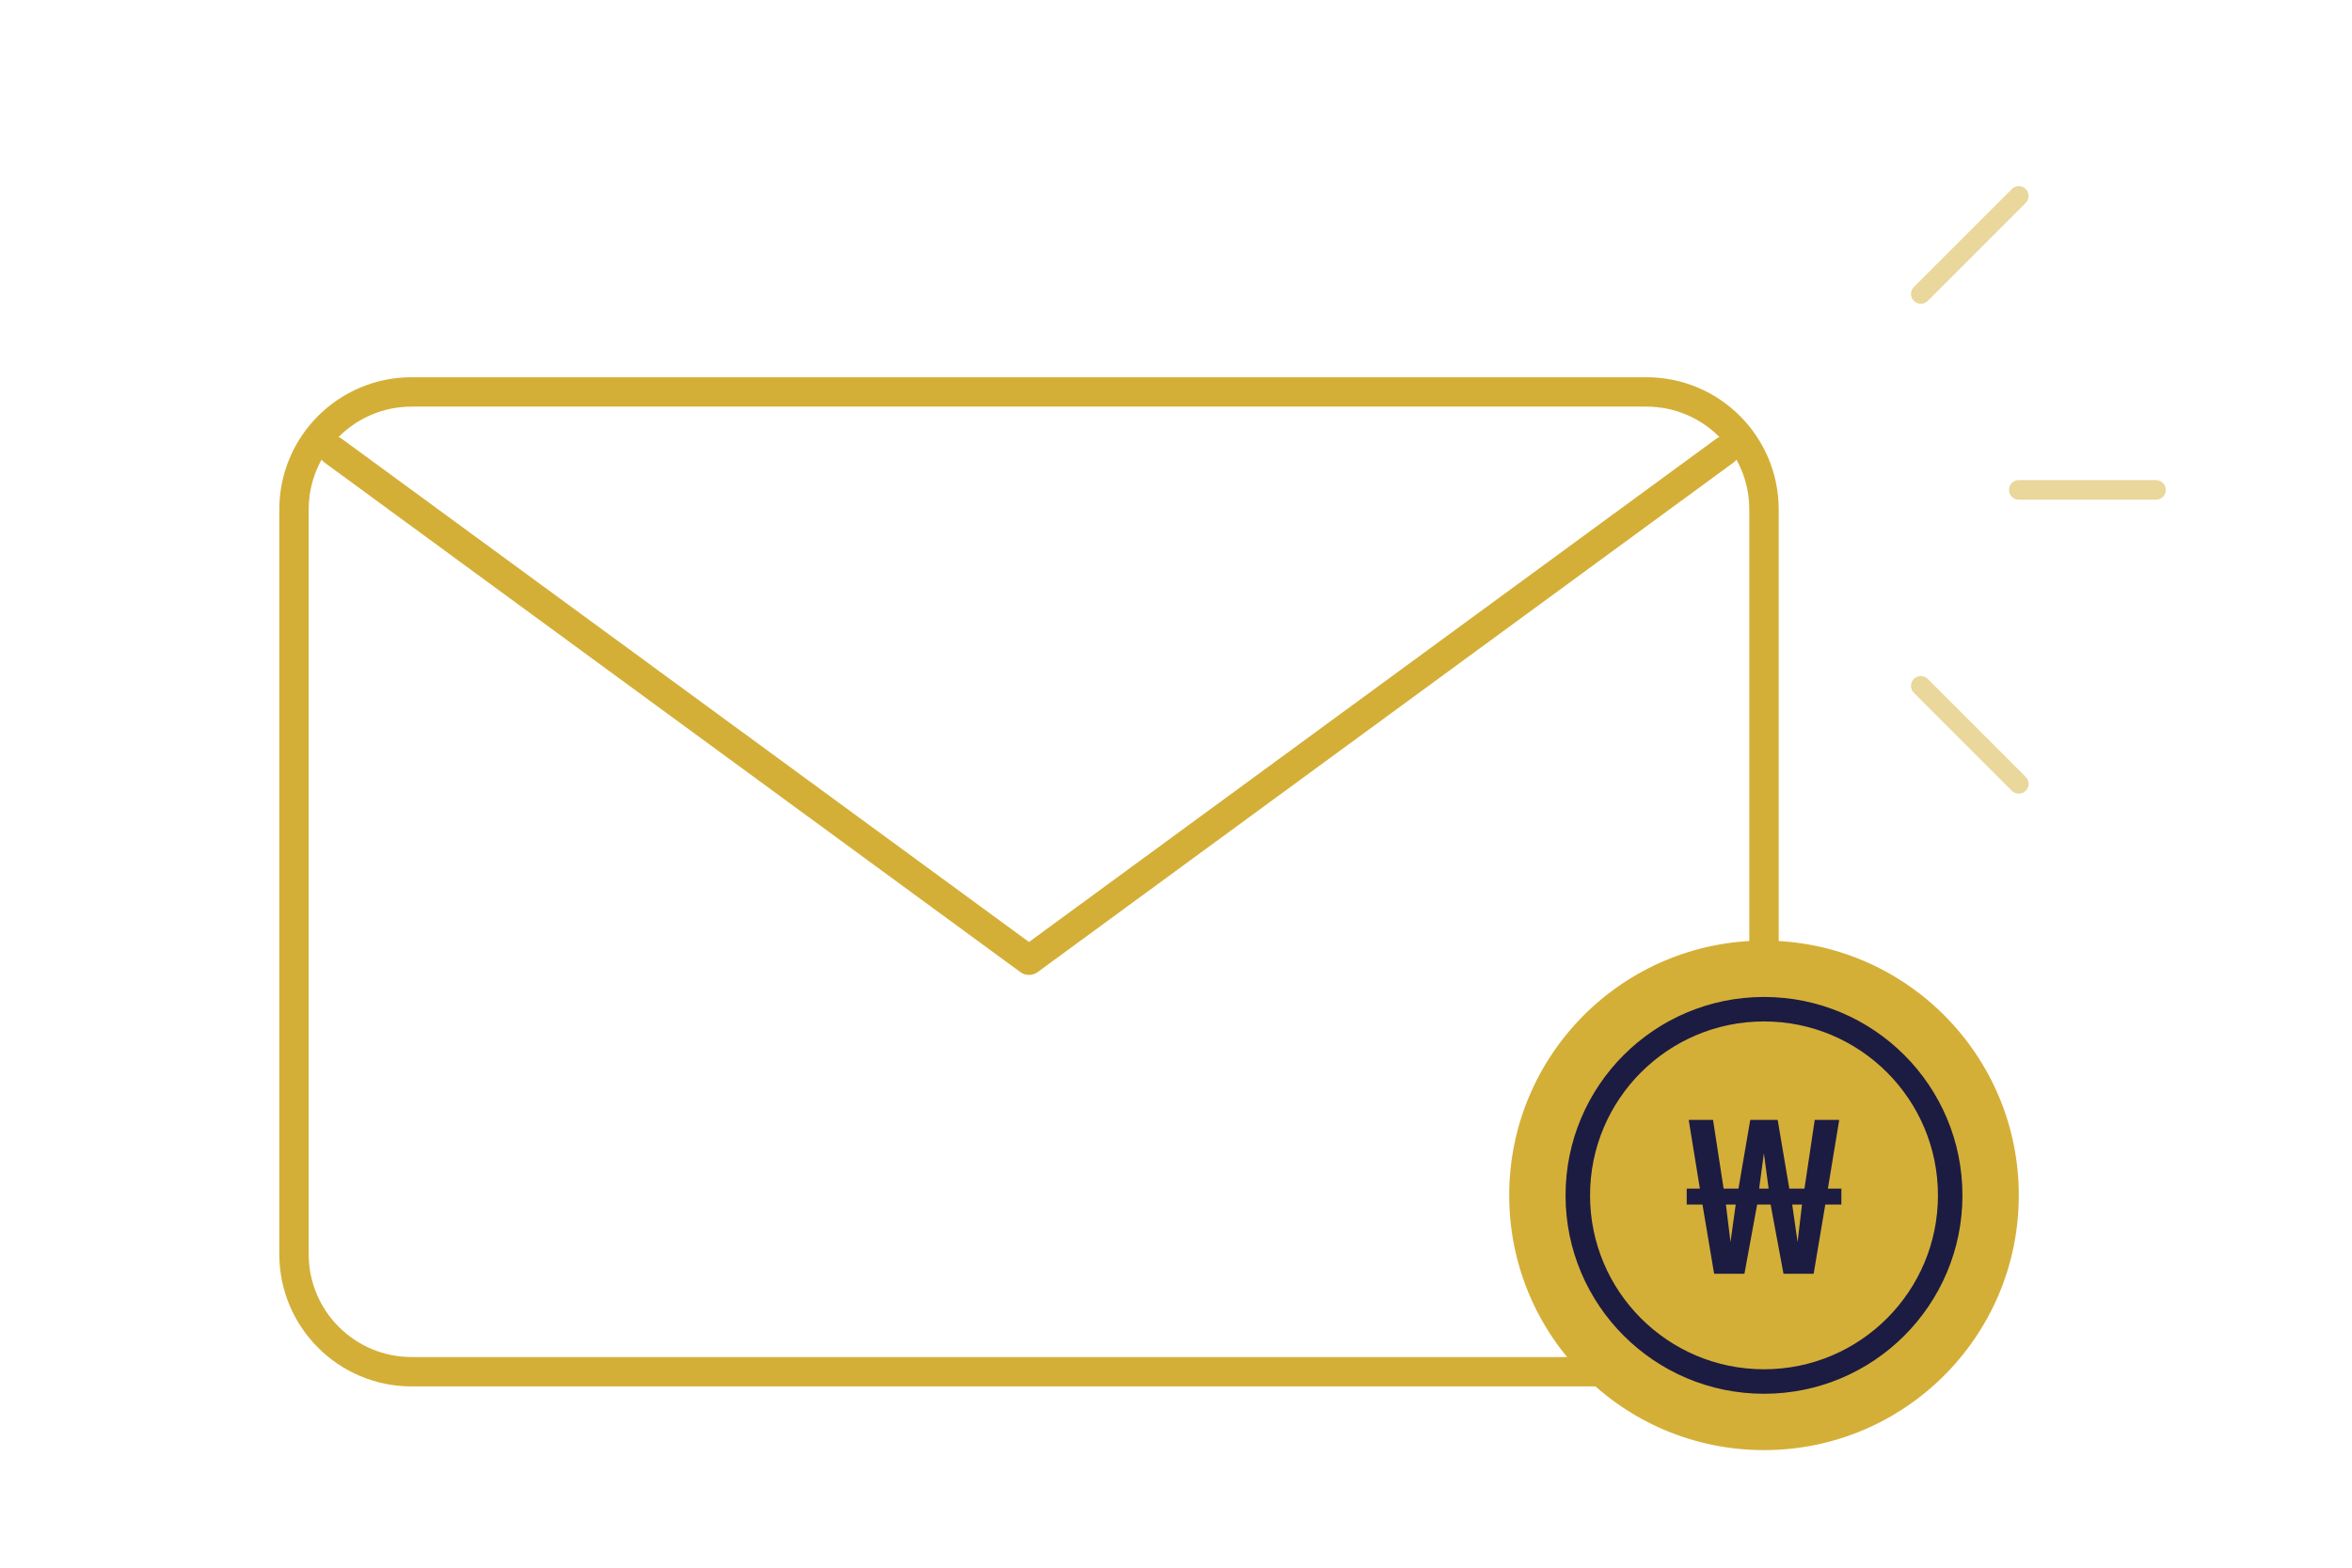
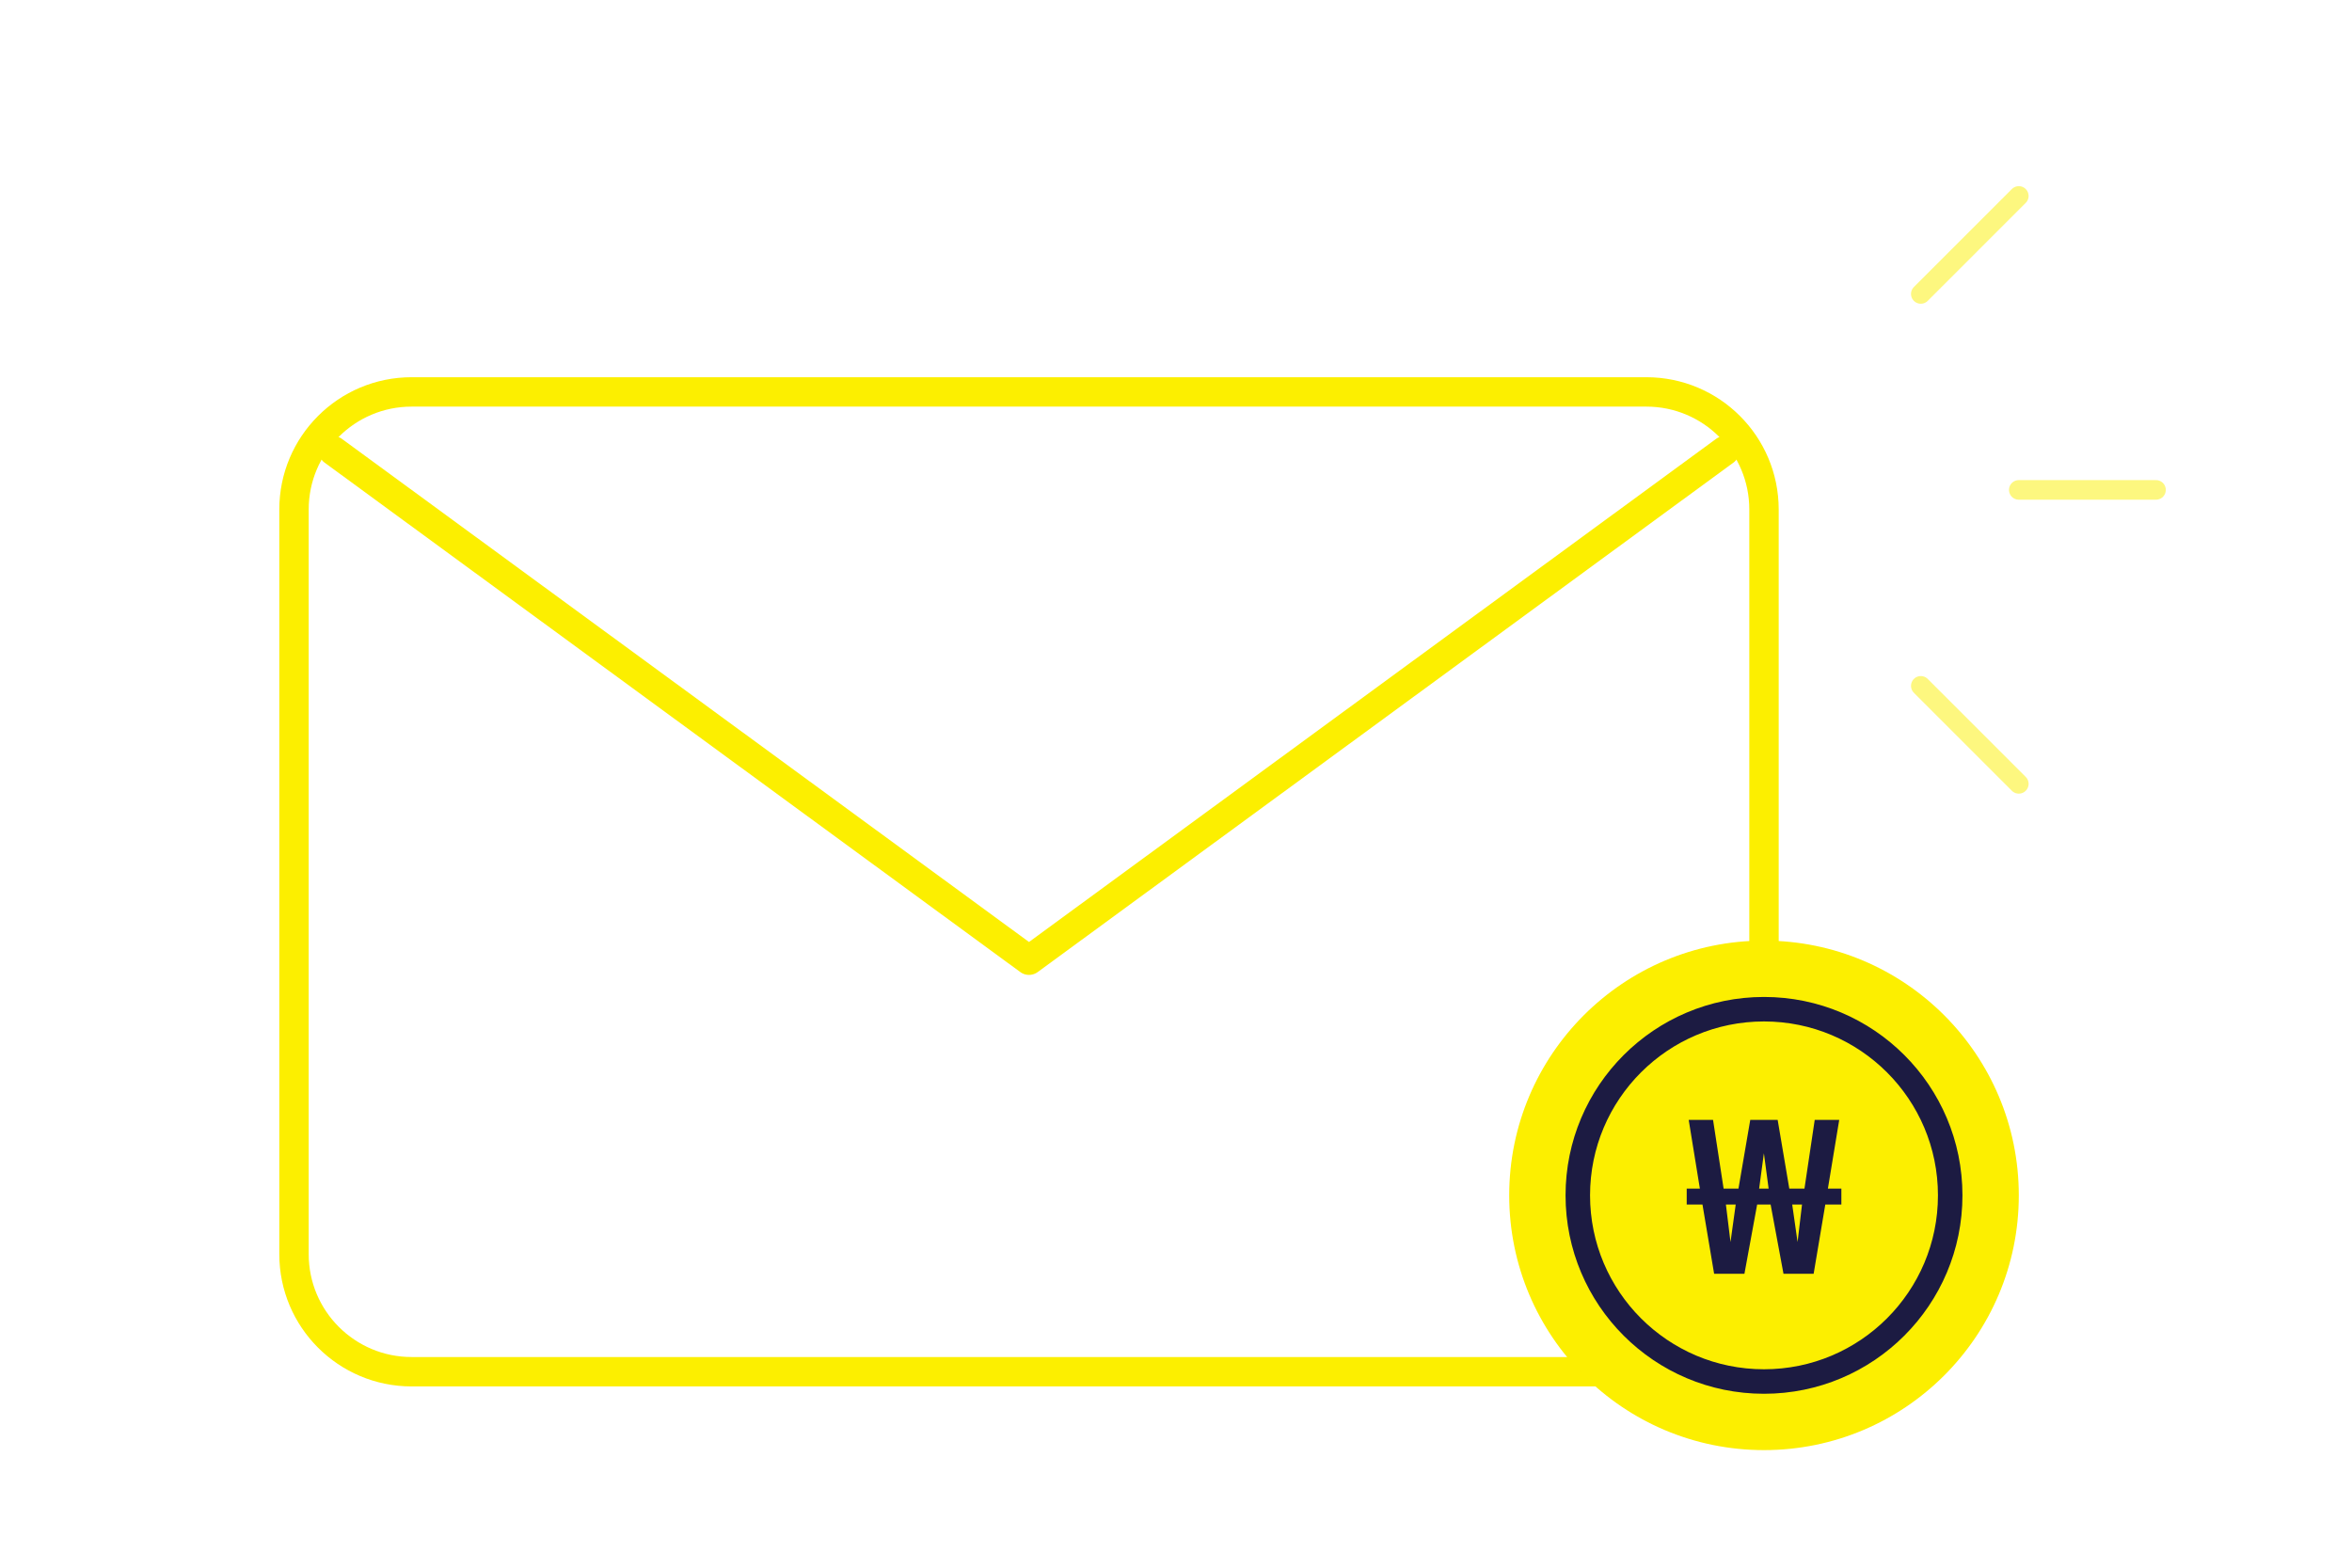
<svg xmlns="http://www.w3.org/2000/svg" viewBox="0 0 240 160" width="240" height="160" role="img" aria-label="메일과 동전">
-   <g fill="none" stroke="#D4AF37" stroke-width="3" stroke-linecap="round" stroke-linejoin="round">
+   <g fill="none" stroke="#FCEF00" stroke-width="3" stroke-linecap="round" stroke-linejoin="round">
    <rect x="30" y="40" width="150" height="100" rx="12" />
    <path d="M34 46l71 52 71-52" />
  </g>
-   <g fill="none" stroke="#D4AF37" stroke-width="2" stroke-linecap="round" opacity=".5">
+   <g fill="none" stroke="#FCEF00" stroke-width="2" stroke-linecap="round" opacity=".5">
    <path d="M196 30l10-10M206 50h14M196 70l10 10" />
  </g>
-   <circle cx="180" cy="122" r="26" fill="#D4AF37" />
+   <circle cx="180" cy="122" r="26" fill="#FCEF00" />
  <circle cx="180" cy="122" r="19" fill="none" stroke="#1C1B42" stroke-width="2.5" />
  <text x="180" y="130" text-anchor="middle" font-family="Pretendard,sans-serif" font-size="22" font-weight="800" fill="#1C1B42">₩</text>
</svg>
